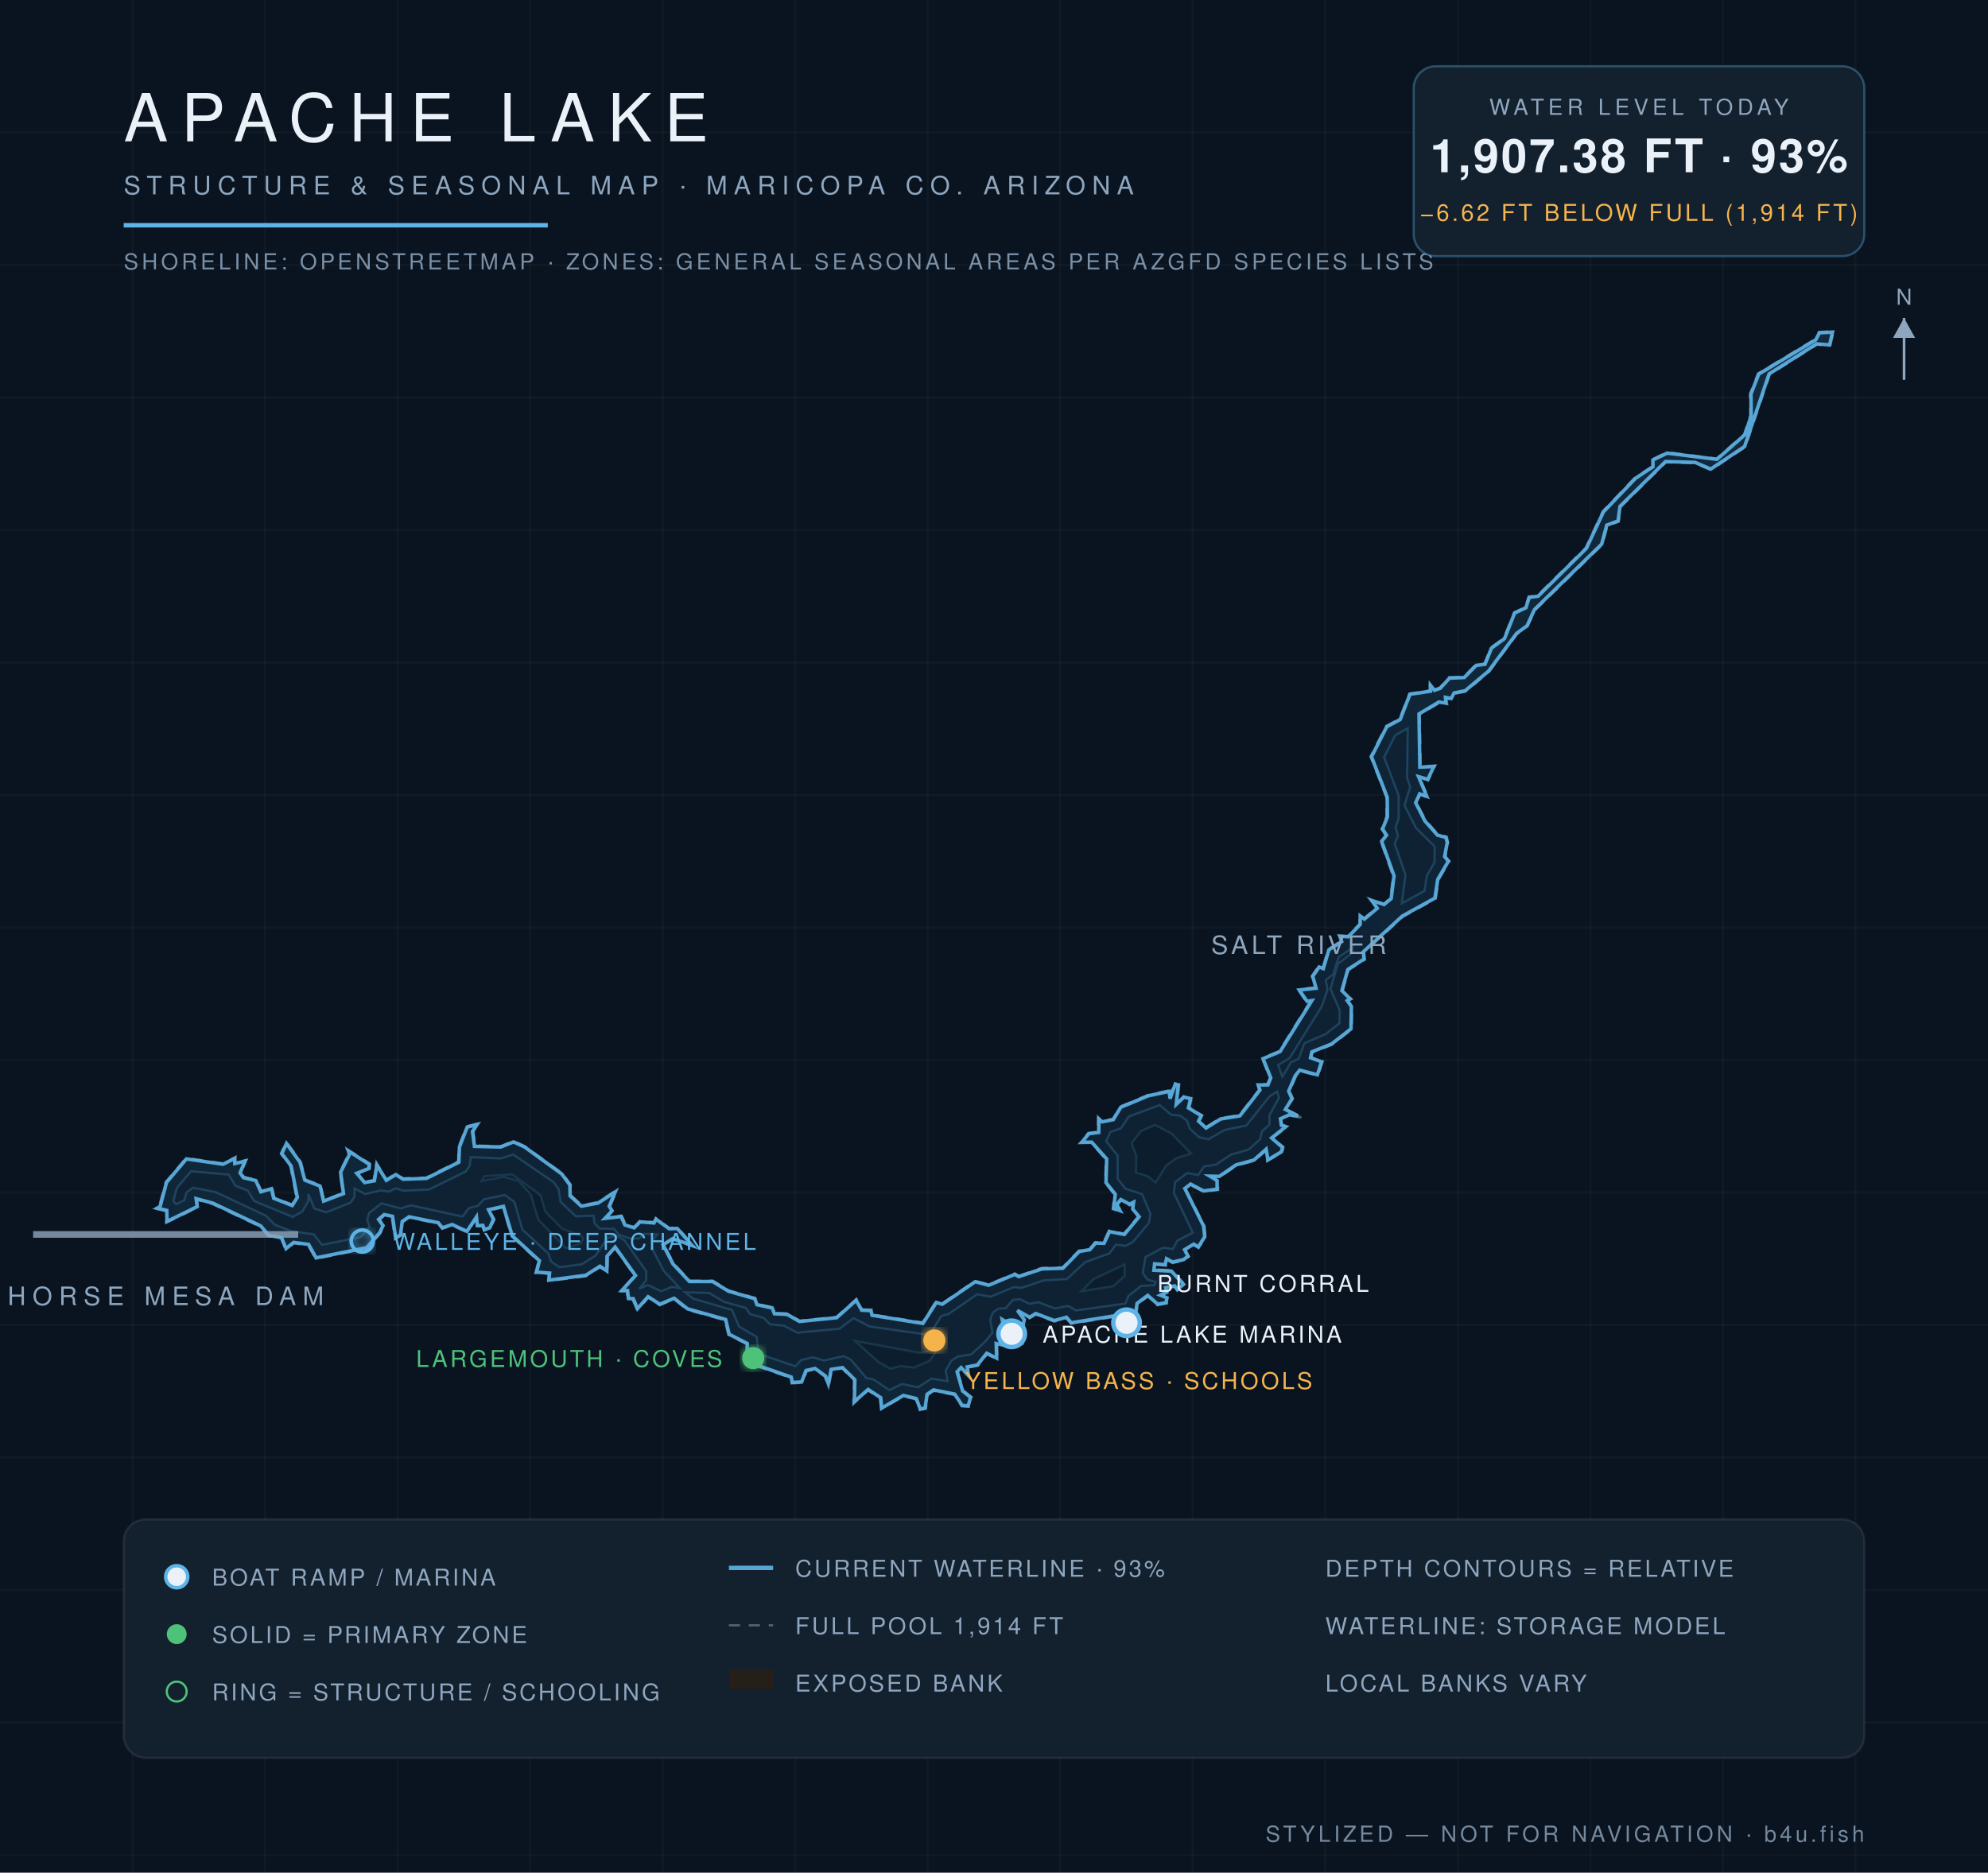
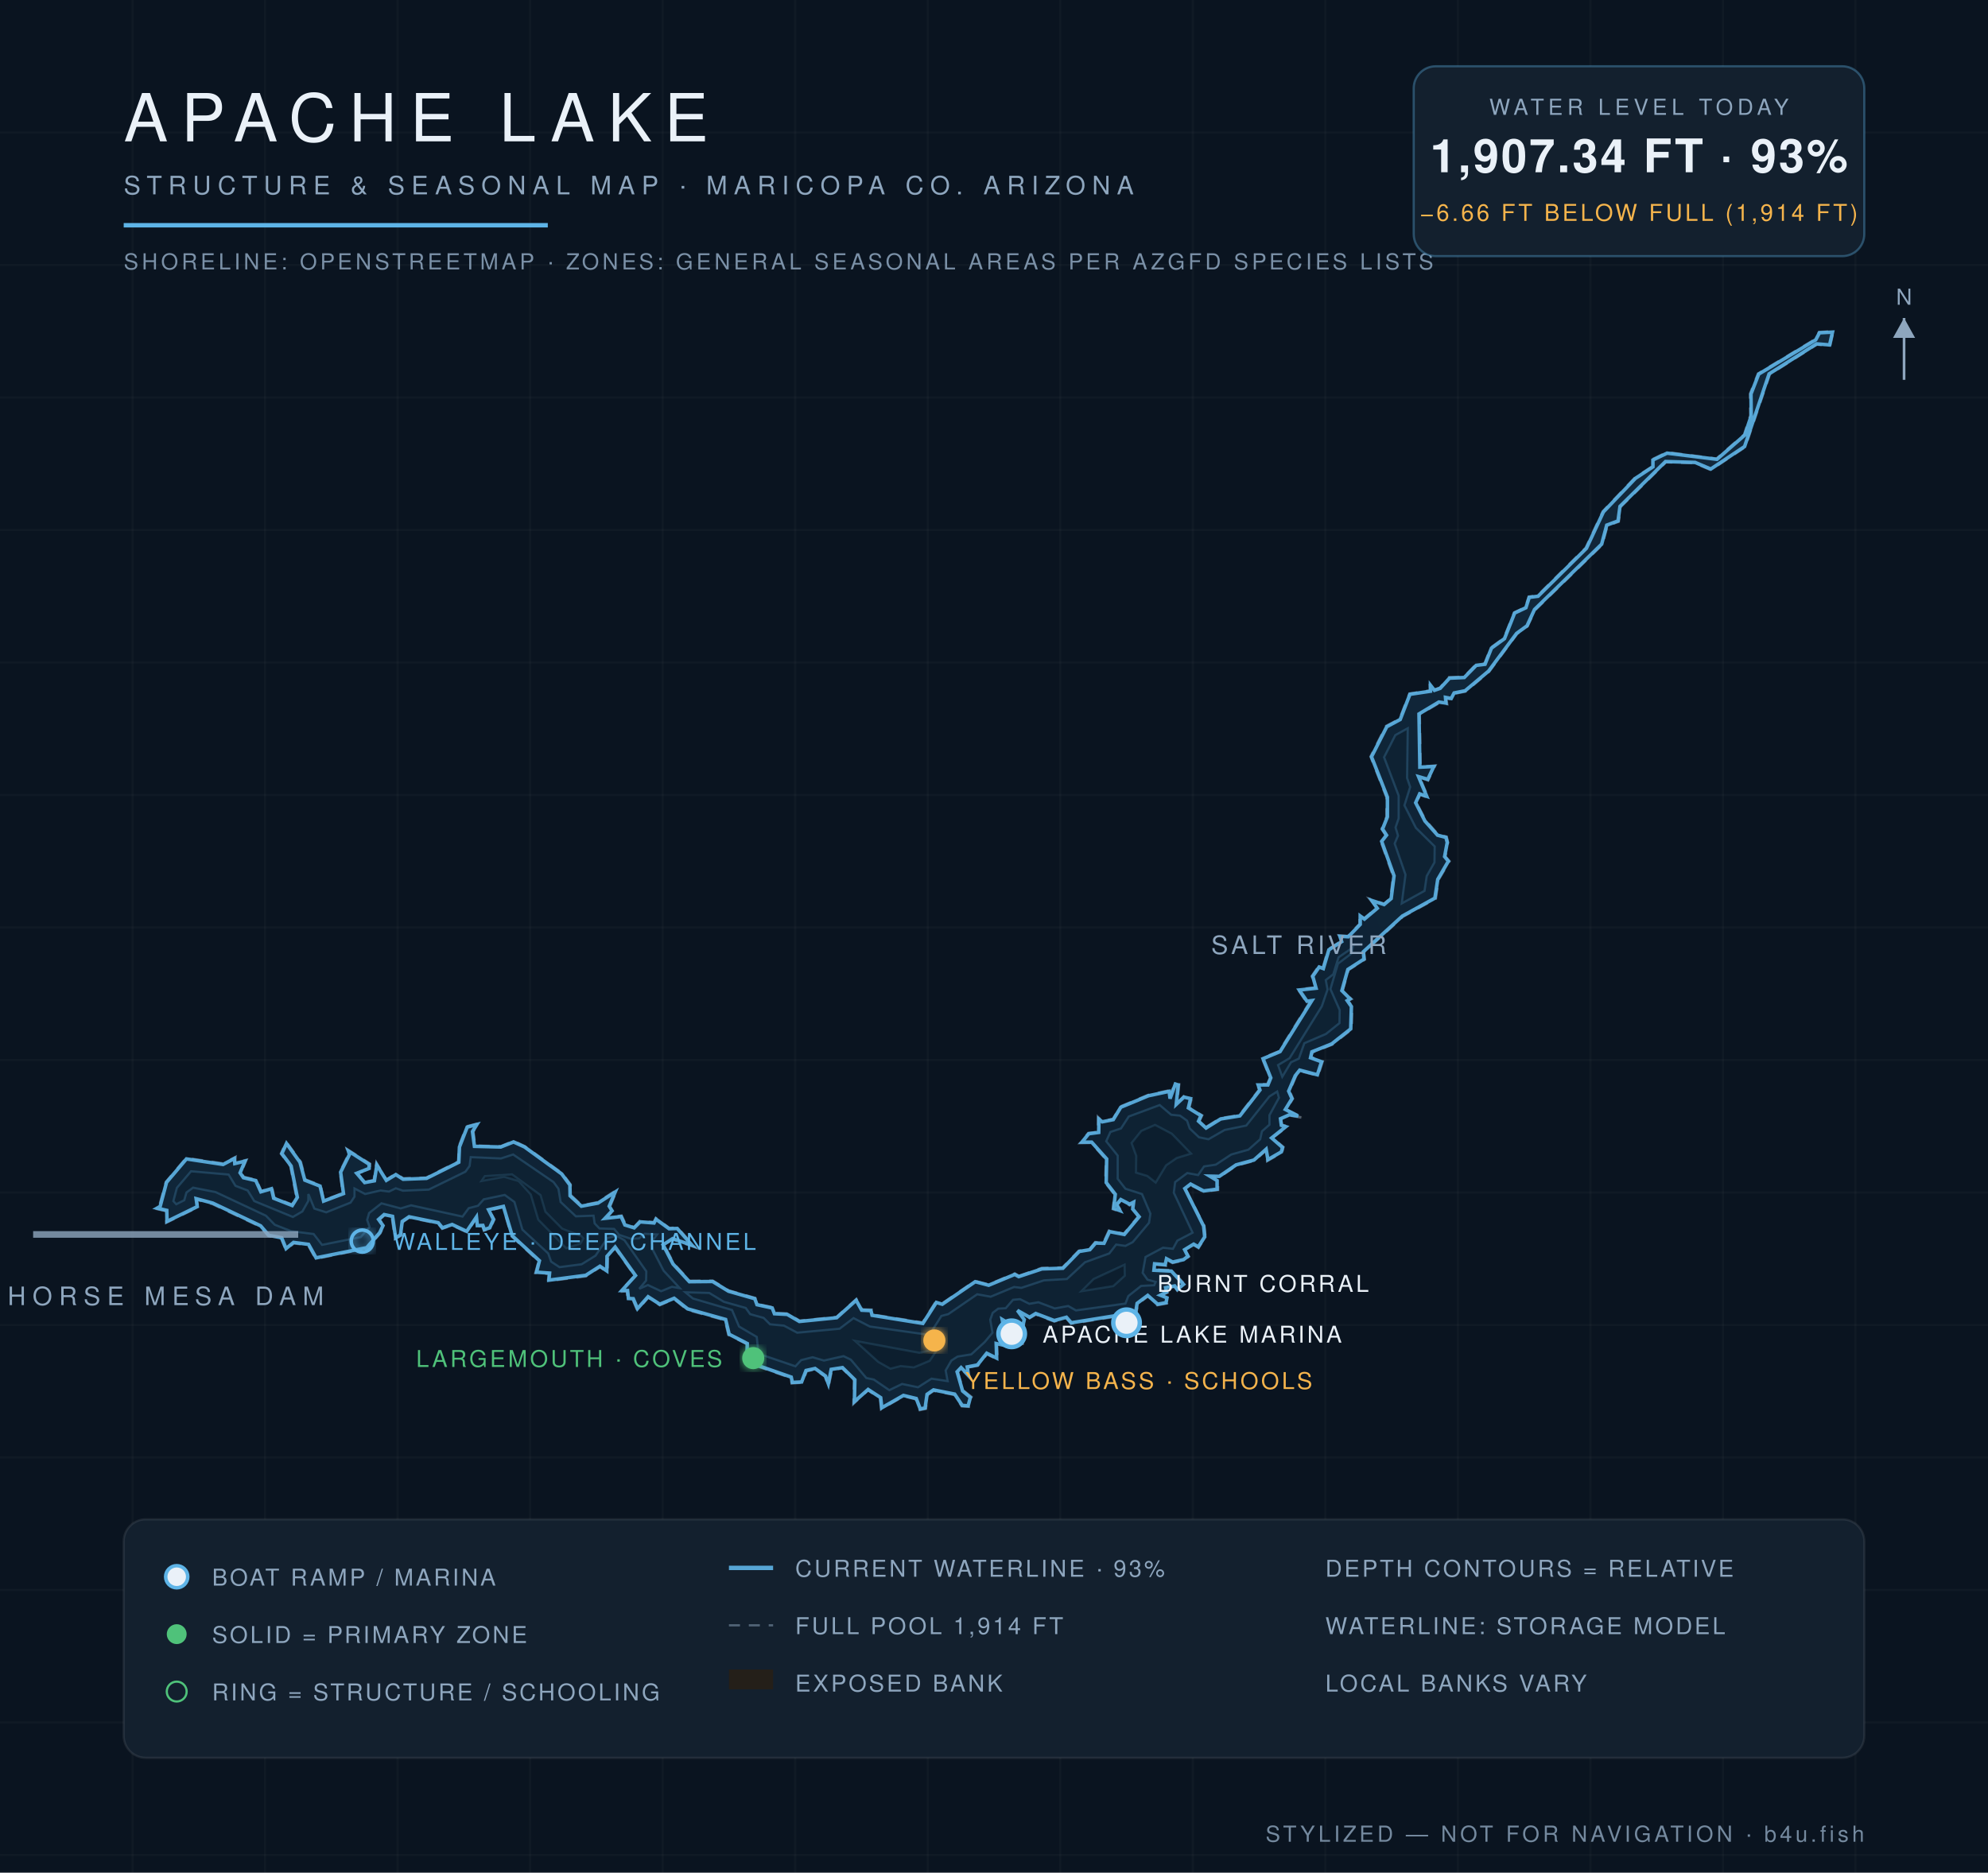
<svg xmlns="http://www.w3.org/2000/svg" viewBox="0 0 900 848" font-family="Helvetica,Arial,sans-serif">
  <defs>
    <radialGradient id="wg" cx="45%" cy="60%" r="80%">
      <stop offset="0%" stop-color="#0c1f31" />
      <stop offset="55%" stop-color="#102639" />
      <stop offset="100%" stop-color="#13293c" />
    </radialGradient>
    <filter id="glow">
      <feGaussianBlur stdDeviation="2.2" result="b" />
      <feMerge>
        <feMergeNode in="b" />
        <feMergeNode in="SourceGraphic" />
      </feMerge>
    </filter>
  </defs>
  <rect width="900" height="848" fill="#0a1420" />
  <g stroke="#ffffff" stroke-opacity="0.025">
    <line x1="60" y1="0" x2="60" y2="848" />
    <line x1="120" y1="0" x2="120" y2="848" />
    <line x1="180" y1="0" x2="180" y2="848" />
    <line x1="240" y1="0" x2="240" y2="848" />
    <line x1="300" y1="0" x2="300" y2="848" />
    <line x1="360" y1="0" x2="360" y2="848" />
    <line x1="420" y1="0" x2="420" y2="848" />
    <line x1="480" y1="0" x2="480" y2="848" />
    <line x1="540" y1="0" x2="540" y2="848" />
    <line x1="600" y1="0" x2="600" y2="848" />
    <line x1="660" y1="0" x2="660" y2="848" />
    <line x1="720" y1="0" x2="720" y2="848" />
    <line x1="780" y1="0" x2="780" y2="848" />
    <line x1="840" y1="0" x2="840" y2="848" />
    <line x1="0" y1="60" x2="900" y2="60" />
    <line x1="0" y1="120" x2="900" y2="120" />
    <line x1="0" y1="180" x2="900" y2="180" />
    <line x1="0" y1="240" x2="900" y2="240" />
    <line x1="0" y1="300" x2="900" y2="300" />
    <line x1="0" y1="360" x2="900" y2="360" />
    <line x1="0" y1="420" x2="900" y2="420" />
    <line x1="0" y1="480" x2="900" y2="480" />
    <line x1="0" y1="540" x2="900" y2="540" />
    <line x1="0" y1="600" x2="900" y2="600" />
    <line x1="0" y1="660" x2="900" y2="660" />
    <line x1="0" y1="720" x2="900" y2="720" />
    <line x1="0" y1="780" x2="900" y2="780" />
    <line x1="0" y1="840" x2="900" y2="840" />
  </g>
  <path d="M 461.3,577.8 L 471.6,574.2 L 481.0,574.0 L 488.4,566.4 L 493.3,565.6 L 495.8,562.5 L 499.6,562.7 L 502.0,557.3 L 508.8,558.7 L 515.4,550.8 L 512.4,547.6 L 513.1,544.7 L 511.4,545.8 L 507.5,543.5 L 505.8,545.6 L 507.9,548.9 L 503.8,547.5 L 504.6,540.9 L 500.4,535.6 L 500.7,525.0 L 494.0,517.5 L 489.0,517.6 L 492.7,513.1 L 497.1,512.6 L 497.1,505.9 L 499.0,507.7 L 503.9,506.7 L 507.2,501.1 L 519.7,495.9 L 529.7,493.7 L 529.5,497.2 L 531.9,490.5 L 533.8,491.0 L 532.8,499.9 L 535.9,496.4 L 539.5,497.3 L 538.4,501.6 L 544.2,505.1 L 543.0,507.6 L 546.0,510.4 L 552.4,506.4 L 561.1,505.0 L 570.1,493.4 L 569.0,491.0 L 573.7,491.0 L 575.0,488.2 L 571.4,479.2 L 579.2,476.0 L 593.5,453.0 L 591.6,453.9 L 587.6,448.0 L 595.5,447.2 L 593.9,442.0 L 597.1,437.4 L 598.8,438.4 L 601.3,429.9 L 607.1,426.2 L 606.1,423.6 L 610.2,423.9 L 615.5,418.4 L 615.5,414.0 L 617.5,415.9 L 623.3,411.1 L 620.1,407.1 L 626.6,409.3 L 629.5,406.8 L 630.7,396.7 L 625.1,380.9 L 627.4,378.2 L 625.5,375.4 L 627.7,369.9 L 627.7,361.0 L 620.5,342.6 L 627.5,328.8 L 633.6,325.6 L 638.1,314.1 L 647.5,312.7 L 647.2,309.1 L 649.5,312.3 L 651.9,311.4 L 656.0,306.7 L 662.8,306.5 L 668.1,301.0 L 672.1,300.5 L 674.9,293.3 L 680.8,289.0 L 685.5,277.4 L 690.6,275.0 L 692.1,270.2 L 696.1,269.7 L 717.9,248.1 L 725.6,231.6 L 740.2,216.3 L 748.1,211.2 L 747.9,208.1 L 754.6,204.8 L 777.1,207.7 L 789.6,196.8 L 792.4,188.2 L 792.3,178.3 L 795.9,169.2 L 821.8,153.6 L 823.5,150.4 L 830.0,150.0 L 828.5,156.6 L 822.5,156.0 L 801.2,169.5 L 790.1,202.4 L 774.5,212.8 L 767.3,209.7 L 754.2,209.3 L 733.7,229.5 L 732.8,236.2 L 727.7,238.0 L 725.4,246.6 L 695.0,276.2 L 691.5,283.6 L 686.8,287.0 L 674.1,304.2 L 663.5,313.1 L 658.5,314.1 L 657.2,316.7 L 654.6,316.1 L 655.1,318.8 L 651.5,318.3 L 642.7,323.5 L 643.1,347.3 L 649.7,346.7 L 646.5,353.4 L 642.6,351.9 L 646.6,361.3 L 642.9,359.8 L 641.2,363.5 L 645.4,371.5 L 651.0,377.9 L 654.9,378.9 L 655.5,381.5 L 654.3,387.9 L 656.2,390.0 L 651.2,398.4 L 650.0,406.9 L 635.1,415.1 L 617.5,431.2 L 617.9,434.5 L 610.5,439.2 L 607.8,448.6 L 611.8,452.4 L 610.2,453.1 L 612.1,455.7 L 611.9,466.1 L 603.1,473.0 L 594.2,476.5 L 593.5,478.7 L 598.8,480.6 L 596.7,487.1 L 588.4,484.9 L 586.7,487.3 L 583.8,494.1 L 585.3,497.5 L 582.3,502.4 L 590.1,506.2 L 583.8,505.1 L 579.9,506.9 L 580.4,509.4 L 582.9,510.1 L 576.0,515.3 L 581.0,519.4 L 580.4,521.9 L 573.7,525.7 L 573.4,520.7 L 567.9,525.6 L 559.7,527.8 L 552.1,533.0 L 547.9,533.0 L 551.4,534.4 L 551.4,538.8 L 544.8,539.6 L 539.1,536.6 L 536.6,538.4 L 545.2,555.1 L 545.7,560.1 L 542.6,565.1 L 540.5,563.8 L 536.5,566.1 L 538.2,569.0 L 536.0,570.7 L 530.8,571.9 L 528.1,570.3 L 527.8,573.1 L 523.0,572.5 L 522.6,574.9 L 530.4,575.2 L 536.3,581.6 L 533.0,584.4 L 531.7,582.6 L 527.9,583.4 L 528.5,585.3 L 525.7,586.5 L 528.7,587.5 L 528.3,590.2 L 523.9,591.0 L 519.8,586.9 L 515.1,590.4 L 514.0,597.2 L 510.1,599.4 L 508.0,595.7 L 484.9,599.4 L 482.7,596.9 L 477.3,598.4 L 468.9,595.2 L 466.1,596.9 L 460.7,593.7 L 464.1,597.5 L 461.4,607.9 L 463.5,608.5 L 459.7,608.7 L 456.4,599.5 L 453.9,597.8 L 456.3,610.0 L 451.3,608.7 L 451.6,615.6 L 446.8,613.2 L 442.7,618.4 L 438.2,619.2 L 438.9,623.8 L 435.0,619.6 L 433.6,621.4 L 436.1,629.7 L 439.8,632.6 L 438.6,637.0 L 435.4,636.8 L 432.1,631.6 L 422.6,629.8 L 420.0,631.6 L 419.1,637.9 L 416.4,638.5 L 414.6,633.6 L 409.0,632.2 L 398.9,638.1 L 398.4,633.1 L 392.9,629.5 L 386.4,635.6 L 386.7,625.0 L 381.3,619.6 L 376.6,620.3 L 375.1,627.9 L 373.5,623.3 L 369.0,620.1 L 365.2,620.9 L 363.1,626.1 L 358.4,626.4 L 358.0,623.9 L 337.7,616.9 L 338.0,608.5 L 329.8,604.5 L 328.2,597.8 L 311.1,593.1 L 305.1,588.2 L 298.7,591.0 L 293.5,587.5 L 288.5,593.3 L 286.4,588.3 L 284.2,588.3 L 283.8,584.6 L 280.7,584.9 L 287.4,577.7 L 278.4,565.1 L 275.2,569.0 L 275.0,576.2 L 271.7,573.7 L 265.3,577.9 L 248.1,580.1 L 248.6,576.8 L 242.4,576.4 L 243.9,571.1 L 231.6,559.8 L 227.8,546.6 L 221.5,548.1 L 223.8,552.2 L 221.9,556.3 L 219.1,557.2 L 218.4,555.2 L 215.8,555.3 L 215.6,551.5 L 211.5,558.0 L 204.6,554.8 L 200.2,556.4 L 198.3,554.0 L 185.2,551.3 L 182.4,553.3 L 181.6,559.5 L 178.8,561.0 L 177.4,551.0 L 174.0,550.3 L 171.8,552.3 L 173.8,554.9 L 172.2,558.4 L 166.2,565.3 L 142.9,570.0 L 139.5,563.8 L 133.0,563.0 L 129.4,566.0 L 127.3,560.8 L 121.5,559.7 L 117.8,555.4 L 96.2,545.2 L 88.9,543.2 L 89.7,546.6 L 75.3,553.6 L 75.2,548.4 L 70.0,547.2 L 72.1,546.2 L 75.1,535.3 L 84.3,524.4 L 101.0,526.9 L 106.6,524.0 L 106.3,526.5 L 111.5,525.3 L 109.0,531.2 L 110.5,533.0 L 116.0,534.3 L 118.3,539.4 L 123.2,537.8 L 124.1,542.3 L 132.2,545.5 L 134.2,542.2 L 131.5,528.1 L 127.2,522.4 L 129.6,517.1 L 136.2,526.2 L 138.3,534.2 L 145.2,536.8 L 146.5,543.6 L 155.2,540.3 L 153.9,530.7 L 157.8,522.7 L 157.1,520.4 L 167.5,527.0 L 167.4,529.3 L 161.9,531.4 L 165.2,535.2 L 169.2,534.5 L 170.4,526.6 L 174.9,534.2 L 179.2,531.5 L 182.5,533.6 L 193.0,533.3 L 207.5,526.0 L 207.7,519.3 L 211.2,510.1 L 216.7,508.7 L 214.3,512.4 L 215.1,518.8 L 226.7,519.1 L 232.5,516.7 L 237.6,519.1 L 254.5,531.3 L 258.3,536.4 L 258.5,541.3 L 263.4,545.9 L 270.6,544.4 L 279.2,538.9 L 276.2,546.3 L 277.6,548.4 L 274.1,551.4 L 281.4,550.5 L 283.2,554.4 L 287.1,555.7 L 289.6,552.9 L 296.0,553.5 L 296.9,551.6 L 303.0,556.1 L 306.7,555.9 L 314.5,564.7 L 304.5,561.2 L 300.5,563.6 L 305.0,572.2 L 312.2,580.0 L 322.7,580.0 L 329.9,584.4 L 341.9,587.8 L 342.9,590.6 L 349.9,592.0 L 350.8,594.6 L 356.5,594.8 L 362.0,598.1 L 378.7,596.4 L 387.7,588.3 L 390.4,593.0 L 394.6,593.1 L 394.9,595.3 L 417.7,598.9 L 423.7,589.4 L 426.5,590.3 L 441.4,580.1 L 447.6,581.7 L 459.4,576.7 L 461.3,577.8 Z" fill="#241f19" fill-opacity="0.9" stroke="#8ea6be" stroke-opacity="0.5" stroke-width="1.2" stroke-dasharray="5 4" />
-   <path d="M 461.2,578.1 L 471.7,574.6 L 481.2,574.3 L 488.6,566.7 L 493.4,565.9 L 496.0,562.9 L 499.8,563.0 L 502.3,557.7 L 509.0,559.0 L 515.7,551.0 L 512.8,547.5 L 513.2,544.4 L 511.4,545.3 L 507.4,543.2 L 505.5,545.5 L 507.0,548.2 L 504.2,547.2 L 504.9,540.8 L 500.7,535.5 L 501.0,524.8 L 494.2,517.2 L 489.8,517.2 L 492.9,513.4 L 497.4,512.8 L 497.5,506.8 L 499.0,508.0 L 504.0,507.0 L 507.4,501.4 L 519.9,496.2 L 529.3,494.2 L 529.7,497.5 L 532.1,490.9 L 533.4,491.3 L 532.5,500.1 L 536.0,496.8 L 539.0,497.5 L 538.0,501.7 L 543.8,505.2 L 542.6,507.7 L 546.0,510.8 L 552.6,506.7 L 561.3,505.3 L 570.4,493.6 L 569.6,491.3 L 574.0,491.3 L 575.3,488.1 L 571.8,479.4 L 579.5,476.2 L 593.9,453.1 L 591.7,453.4 L 588.2,448.3 L 595.8,447.5 L 594.3,442.1 L 597.2,437.9 L 599.1,438.6 L 601.6,430.1 L 607.4,426.4 L 606.6,424.0 L 610.4,424.2 L 615.8,418.6 L 615.8,414.8 L 617.7,416.2 L 623.5,411.3 L 621.1,407.8 L 626.6,409.6 L 629.8,406.9 L 631.1,396.6 L 625.5,381.0 L 627.7,378.2 L 625.9,375.4 L 628.1,369.9 L 628.0,361.0 L 620.9,342.7 L 627.8,329.1 L 633.9,325.8 L 638.3,314.4 L 647.6,313.0 L 647.6,310.3 L 649.4,312.6 L 652.0,311.7 L 656.2,307.1 L 662.9,306.8 L 668.3,301.3 L 672.3,300.8 L 675.2,293.5 L 681.1,289.2 L 685.7,277.6 L 690.8,275.2 L 692.3,270.5 L 696.3,270.0 L 718.2,248.3 L 725.9,231.8 L 740.4,216.6 L 748.3,211.4 L 748.3,208.3 L 754.7,205.2 L 777.3,208.0 L 789.9,196.9 L 792.8,188.3 L 792.7,178.4 L 796.2,169.4 L 822.0,153.9 L 823.7,150.7 L 829.6,150.4 L 828.3,156.2 L 822.4,155.7 L 800.9,169.3 L 789.8,202.2 L 774.5,212.4 L 767.4,209.4 L 754.0,209.0 L 733.4,229.3 L 732.5,235.9 L 727.4,237.8 L 725.1,246.4 L 694.7,276.0 L 691.3,283.4 L 686.6,286.8 L 673.9,303.9 L 663.3,312.8 L 658.3,313.8 L 657.0,316.3 L 654.4,315.8 L 654.6,318.4 L 651.4,317.9 L 642.4,323.3 L 642.8,347.4 L 649.1,347.1 L 646.4,352.9 L 642.2,351.7 L 645.9,360.6 L 642.7,359.5 L 640.9,363.5 L 645.1,371.8 L 650.8,378.2 L 654.6,379.2 L 655.2,381.5 L 654.0,387.9 L 655.7,390.0 L 650.9,398.2 L 649.6,406.7 L 634.9,414.8 L 617.2,431.0 L 617.5,434.3 L 610.2,439.0 L 607.5,448.6 L 611.2,452.3 L 609.9,453.1 L 611.8,455.8 L 611.6,465.9 L 602.9,472.7 L 593.9,476.3 L 593.3,479.0 L 598.3,480.8 L 596.4,486.7 L 588.4,484.6 L 586.4,487.1 L 583.4,494.1 L 584.9,497.5 L 581.9,502.4 L 587.7,505.4 L 583.8,504.8 L 579.7,506.6 L 580.1,509.6 L 582.1,510.2 L 575.7,515.3 L 580.6,519.6 L 580.1,521.6 L 574.0,525.2 L 573.2,520.4 L 567.7,525.3 L 559.6,527.5 L 552.0,532.7 L 547.7,532.6 L 551.0,534.6 L 551.0,538.5 L 544.9,539.3 L 539.0,536.2 L 536.4,538.2 L 544.9,555.2 L 545.4,560.1 L 542.5,564.6 L 540.4,563.4 L 536.3,565.9 L 537.8,568.9 L 535.8,570.4 L 530.9,571.5 L 528.1,570.0 L 527.5,572.7 L 522.7,572.3 L 522.4,575.2 L 530.3,575.6 L 535.8,581.6 L 533.0,583.9 L 531.8,582.3 L 527.7,583.1 L 528.1,585.1 L 525.3,586.5 L 528.3,587.7 L 527.9,589.9 L 524.1,590.6 L 519.6,586.6 L 514.8,590.2 L 513.7,597.0 L 510.2,598.9 L 508.0,595.3 L 485.0,599.0 L 482.8,596.5 L 477.3,598.0 L 468.9,594.8 L 466.1,596.5 L 460.6,593.4 L 463.7,597.6 L 461.4,608.3 L 459.9,608.4 L 456.7,599.3 L 453.7,597.5 L 455.9,609.5 L 451.0,608.4 L 451.2,615.0 L 446.7,612.8 L 442.5,618.1 L 437.9,619.0 L 438.4,622.7 L 435.1,619.3 L 433.3,621.2 L 435.8,629.9 L 439.4,632.8 L 438.3,636.6 L 435.6,636.4 L 432.2,631.3 L 422.6,629.4 L 419.7,631.4 L 418.8,637.6 L 416.6,638.0 L 414.8,633.3 L 409.0,631.9 L 399.2,637.6 L 398.7,632.9 L 393.0,629.2 L 386.8,634.7 L 387.0,624.8 L 381.4,619.3 L 376.3,620.1 L 375.0,626.6 L 373.7,623.1 L 369.0,619.7 L 364.9,620.6 L 362.9,625.8 L 358.7,626.0 L 358.2,623.6 L 338.1,616.6 L 338.3,608.4 L 330.1,604.2 L 328.5,597.5 L 311.3,592.7 L 305.2,587.9 L 298.7,590.6 L 293.4,587.2 L 288.6,592.6 L 286.7,588.1 L 284.5,588.0 L 284.1,584.4 L 281.5,584.4 L 287.7,577.6 L 278.5,564.7 L 274.8,568.9 L 274.7,575.5 L 271.6,573.4 L 265.2,577.5 L 248.5,579.7 L 248.8,576.5 L 242.9,576.1 L 244.2,570.9 L 231.9,559.6 L 227.9,546.3 L 221.2,547.8 L 223.4,552.2 L 221.7,556.0 L 219.3,556.8 L 218.6,554.9 L 216.1,555.0 L 215.7,551.1 L 211.4,557.6 L 204.7,554.5 L 200.3,556.0 L 198.4,553.7 L 185.2,551.0 L 182.1,553.1 L 181.3,559.2 L 179.1,560.5 L 177.7,550.8 L 173.9,550.0 L 171.4,552.2 L 173.4,555.0 L 171.9,558.2 L 166.0,565.0 L 143.1,569.6 L 139.7,563.5 L 132.9,562.6 L 129.5,565.4 L 127.5,560.5 L 121.7,559.4 L 118.0,555.1 L 96.3,544.8 L 88.8,542.8 L 89.3,546.4 L 75.6,553.1 L 75.5,548.1 L 71.1,547.1 L 72.5,546.3 L 75.4,535.4 L 84.4,524.8 L 101.0,527.2 L 106.2,524.6 L 106.3,526.9 L 110.9,525.8 L 108.7,531.1 L 110.2,533.3 L 115.8,534.6 L 118.1,539.7 L 122.9,538.3 L 123.9,542.6 L 132.3,545.9 L 134.6,542.2 L 131.8,528.0 L 127.6,522.4 L 129.7,517.8 L 135.8,526.3 L 138.0,534.4 L 144.9,537.1 L 146.5,543.9 L 155.5,540.5 L 154.2,530.8 L 158.2,522.8 L 157.7,521.2 L 167.1,527.2 L 167.1,529.1 L 161.5,531.3 L 165.1,535.5 L 169.5,534.7 L 170.6,527.6 L 174.9,534.5 L 179.2,531.9 L 182.5,534.0 L 193.1,533.6 L 207.7,526.3 L 208.0,519.4 L 211.5,510.4 L 216.0,509.2 L 213.9,512.4 L 214.8,519.1 L 226.7,519.4 L 232.5,517.1 L 237.5,519.4 L 254.3,531.6 L 258.0,536.6 L 258.1,541.5 L 263.2,546.2 L 270.7,544.8 L 278.5,539.8 L 275.8,546.2 L 277.1,548.3 L 273.9,551.7 L 281.2,550.9 L 282.9,554.7 L 287.1,556.0 L 289.8,553.3 L 296.1,553.8 L 297.0,552.1 L 302.9,556.4 L 306.6,556.3 L 313.3,563.9 L 304.5,560.9 L 300.2,563.7 L 304.7,572.4 L 312.1,580.3 L 322.6,580.3 L 329.8,584.7 L 341.7,588.1 L 342.7,590.8 L 349.6,592.3 L 350.6,594.9 L 356.4,595.2 L 361.9,598.4 L 378.8,596.7 L 387.6,588.8 L 390.1,593.3 L 394.3,593.5 L 394.8,595.6 L 417.8,599.3 L 423.9,589.8 L 426.6,590.6 L 441.5,580.4 L 447.6,582.0 L 459.4,577.1 L 461.2,578.1 Z" fill="url(#wg)" stroke="#5eb4e7" stroke-opacity="0.9" stroke-width="1.6" />
-   <path d="M 79.8,545.3 L 78.5,543.9 L 80.1,537.9 L 86.5,530.4 L 103.5,531.9 L 106.6,537.0 L 112.1,539.1 L 115.1,543.9 L 132.6,551.1 L 136.9,548.6 L 139.6,543.8 L 139.6,540.7 L 142.3,547.3 L 147.7,549.0 L 158.7,544.6 L 160.5,541.9 L 160.5,538.2 L 165.3,540.7 L 172.3,539.1 L 176.1,539.6 L 179.2,538.1 L 182.4,539.2 L 194.1,538.7 L 210.7,530.6 L 212.6,528.0 L 213.1,524.0 L 226.8,524.6 L 232.3,522.8 L 250.6,535.3 L 252.8,538.3 L 253.8,544.3 L 260.7,550.8 L 268.7,550.5 L 269.2,554.0 L 271.4,556.3 L 278.0,556.5 L 280.3,559.2 L 285.7,561.0 L 289.3,560.8 L 291.9,558.7 L 297.5,559.0 L 295.2,562.1 L 295.5,565.9 L 300.4,575.4 L 307.7,583.3 L 304.2,582.7 L 299.3,584.7 L 293.3,581.9 L 289.4,583.6 L 292.5,579.9 L 292.6,575.7 L 282.7,561.6 L 279.1,559.6 L 275.0,560.6 L 269.6,568.6 L 263.3,572.5 L 253.3,573.8 L 249.5,571.3 L 248.2,567.6 L 236.5,556.8 L 232.9,544.3 L 228.5,541.1 L 219.0,543.1 L 216.4,546.0 L 212.2,547.1 L 209.4,550.9 L 186.1,545.8 L 181.4,547.2 L 172.7,544.9 L 167.1,549.3 L 166.2,552.4 L 167.3,555.6 L 163.3,560.2 L 145.8,563.7 L 142.0,558.9 L 131.8,557.5 L 124.4,554.6 L 120.4,550.5 L 97.6,539.8 L 87.4,537.8 L 84.4,540.0 L 83.4,543.5 L 79.8,545.3 Z" fill="#0e2233" stroke="#5eb4e7" stroke-opacity="0.22" stroke-width="1" />
-   <path d="M 310.2,585.2 L 321.1,585.5 L 327.7,589.5 L 337.6,592.3 L 339.6,595.1 L 345.7,596.8 L 348.6,599.7 L 354.9,600.3 L 360.9,603.5 L 380.1,601.7 L 386.4,596.9 L 393.8,600.7 L 419.3,604.3 L 422.0,602.5 L 426.2,595.9 L 429.3,595.1 L 442.4,586.1 L 448.5,587.2 L 459.1,582.8 L 462.4,583.2 L 472.6,579.8 L 483.0,579.2 L 491.2,571.6 L 502.2,567.6 L 505.3,563.6 L 509.5,564.2 L 512.8,562.5 L 520.2,553.7 L 520.8,549.6 L 517.0,540.7 L 509.5,538.3 L 506.0,533.8 L 506.0,523.3 L 500.8,516.8 L 502.7,512.6 L 507.5,510.9 L 511.0,505.6 L 525.0,500.4 L 530.2,504.8 L 534.2,505.2 L 537.4,507.5 L 538.6,511.0 L 542.8,515.0 L 547.1,515.9 L 554.4,511.7 L 564.2,509.7 L 574.7,496.5 L 578.2,494.3 L 579.0,497.1 L 574.7,505.0 L 574.7,509.3 L 571.3,512.3 L 570.5,515.9 L 565.2,520.6 L 557.4,522.8 L 550.4,527.4 L 545.1,528.2 L 542.4,532.1 L 537.5,531.2 L 532.0,535.3 L 531.4,540.1 L 540.0,558.2 L 533.0,561.8 L 531.0,565.6 L 526.5,565.0 L 518.6,569.2 L 517.3,576.4 L 519.5,579.5 L 523.2,580.5 L 522.5,582.0 L 516.6,582.3 L 510.8,586.9 L 509.5,590.3 L 487.1,593.4 L 483.6,591.4 L 477.5,592.5 L 470.1,589.7 L 466.0,590.4 L 461.8,588.3 L 458.6,588.6 L 455.3,592.4 L 451.9,592.6 L 449.4,594.5 L 448.3,597.6 L 449.3,603.5 L 445.8,607.7 L 439.7,613.3 L 433.5,614.3 L 430.7,616.1 L 428.1,620.6 L 429.0,625.4 L 421.7,624.3 L 415.6,628.2 L 408.4,626.7 L 402.6,629.5 L 395.6,624.7 L 392.2,624.0 L 385.2,615.7 L 381.9,614.1 L 373.0,616.1 L 367.9,614.6 L 362.7,615.9 L 360.1,618.7 L 343.4,613.0 L 342.6,605.4 L 334.6,600.7 L 331.4,593.2 L 313.7,588.0 L 310.2,585.2 Z" fill="#0e2233" stroke="#5eb4e7" stroke-opacity="0.22" stroke-width="1" />
+   <path d="M 461.2,578.1 L 471.7,574.6 L 481.2,574.3 L 488.6,566.7 L 493.4,565.9 L 496.0,562.9 L 499.8,563.0 L 502.3,557.7 L 509.0,559.0 L 515.7,551.0 L 512.8,547.5 L 513.2,544.4 L 511.4,545.3 L 507.4,543.2 L 505.5,545.5 L 507.0,548.2 L 504.2,547.2 L 504.9,540.8 L 500.8,535.5 L 501.0,524.8 L 494.2,517.2 L 489.8,517.2 L 492.9,513.4 L 497.4,512.8 L 497.5,506.8 L 499.0,508.0 L 504.0,507.0 L 507.4,501.4 L 519.9,496.2 L 529.3,494.2 L 529.7,497.5 L 532.1,490.9 L 533.4,491.3 L 532.5,500.1 L 536.0,496.8 L 539.0,497.5 L 538.0,501.7 L 543.7,505.2 L 542.6,507.7 L 546.0,510.8 L 552.6,506.7 L 561.3,505.3 L 570.4,493.6 L 569.6,491.3 L 574.0,491.3 L 575.3,488.1 L 571.8,479.4 L 579.5,476.2 L 593.9,453.1 L 591.7,453.4 L 588.2,448.3 L 595.8,447.5 L 594.3,442.1 L 597.2,437.9 L 599.1,438.6 L 601.6,430.1 L 607.4,426.4 L 606.6,424.0 L 610.4,424.2 L 615.8,418.6 L 615.8,414.8 L 617.7,416.2 L 623.5,411.3 L 621.1,407.8 L 626.6,409.6 L 629.8,406.9 L 631.1,396.6 L 625.5,381.0 L 627.7,378.2 L 625.9,375.4 L 628.1,369.9 L 628.1,361.0 L 620.9,342.7 L 627.8,329.1 L 633.9,325.8 L 638.3,314.4 L 647.6,313.0 L 647.6,310.3 L 649.4,312.6 L 652.0,311.7 L 656.2,307.1 L 662.9,306.8 L 668.3,301.3 L 672.3,300.8 L 675.2,293.5 L 681.1,289.2 L 685.7,277.6 L 690.8,275.2 L 692.3,270.5 L 696.3,270.0 L 718.2,248.3 L 725.9,231.8 L 740.4,216.6 L 748.3,211.4 L 748.3,208.3 L 754.7,205.2 L 777.3,208.0 L 789.9,197.0 L 792.8,188.3 L 792.7,178.4 L 796.2,169.4 L 822.0,153.9 L 823.7,150.7 L 829.6,150.4 L 828.3,156.2 L 822.4,155.7 L 800.9,169.3 L 789.8,202.2 L 774.5,212.4 L 767.4,209.4 L 754.0,209.0 L 733.4,229.3 L 732.5,235.9 L 727.4,237.8 L 725.1,246.4 L 694.7,276.0 L 691.3,283.4 L 686.6,286.8 L 673.9,303.9 L 663.3,312.8 L 658.3,313.8 L 657.0,316.3 L 654.4,315.8 L 654.6,318.4 L 651.4,317.9 L 642.4,323.3 L 642.8,347.4 L 649.1,347.1 L 646.4,352.9 L 642.2,351.7 L 645.9,360.6 L 642.7,359.5 L 640.9,363.5 L 645.1,371.8 L 650.8,378.2 L 654.6,379.2 L 655.2,381.5 L 654.0,387.9 L 655.7,390.0 L 650.9,398.2 L 649.6,406.7 L 634.9,414.8 L 617.2,431.0 L 617.5,434.3 L 610.2,439.0 L 607.5,448.6 L 611.2,452.3 L 609.9,453.1 L 611.8,455.8 L 611.5,465.9 L 602.9,472.7 L 593.9,476.3 L 593.3,479.0 L 598.3,480.8 L 596.4,486.7 L 588.4,484.6 L 586.4,487.1 L 583.4,494.1 L 584.9,497.5 L 581.9,502.4 L 587.7,505.4 L 583.8,504.8 L 579.7,506.6 L 580.1,509.6 L 582.1,510.2 L 575.7,515.3 L 580.6,519.6 L 580.1,521.6 L 574.0,525.1 L 573.2,520.4 L 567.7,525.3 L 559.6,527.5 L 552.0,532.7 L 547.7,532.6 L 551.0,534.6 L 551.0,538.5 L 544.9,539.3 L 539.0,536.2 L 536.4,538.2 L 544.9,555.2 L 545.4,560.1 L 542.5,564.6 L 540.4,563.4 L 536.3,565.9 L 537.8,568.9 L 535.8,570.4 L 530.9,571.5 L 528.1,570.0 L 527.5,572.7 L 522.7,572.3 L 522.4,575.2 L 530.3,575.6 L 535.8,581.6 L 533.0,583.9 L 531.8,582.3 L 527.7,583.1 L 528.1,585.1 L 525.3,586.5 L 528.3,587.7 L 527.9,589.9 L 524.1,590.6 L 519.6,586.6 L 514.8,590.2 L 513.7,597.0 L 510.2,598.9 L 508.0,595.3 L 485.0,599.0 L 482.8,596.5 L 477.3,598.0 L 468.9,594.8 L 466.1,596.5 L 460.6,593.4 L 463.7,597.6 L 461.3,608.3 L 459.9,608.4 L 456.7,599.3 L 453.7,597.5 L 455.9,609.5 L 451.0,608.4 L 451.2,615.0 L 446.7,612.8 L 442.5,618.1 L 437.9,619.0 L 438.4,622.7 L 435.1,619.3 L 433.3,621.2 L 435.8,629.9 L 439.3,632.8 L 438.3,636.6 L 435.6,636.4 L 432.2,631.3 L 422.6,629.4 L 419.7,631.4 L 418.8,637.6 L 416.6,638.0 L 414.8,633.3 L 409.0,631.9 L 399.2,637.5 L 398.7,632.9 L 393.0,629.2 L 386.8,634.7 L 387.0,624.8 L 381.4,619.3 L 376.3,620.1 L 375.0,626.6 L 373.7,623.1 L 369.0,619.7 L 364.9,620.6 L 362.9,625.8 L 358.7,626.0 L 358.2,623.6 L 338.1,616.6 L 338.3,608.4 L 330.1,604.2 L 328.5,597.5 L 311.3,592.7 L 305.2,587.9 L 298.7,590.6 L 293.4,587.2 L 288.6,592.6 L 286.7,588.1 L 284.5,588.0 L 284.1,584.4 L 281.5,584.4 L 287.7,577.6 L 278.5,564.7 L 274.8,568.9 L 274.7,575.5 L 271.6,573.4 L 265.2,577.5 L 248.5,579.7 L 248.8,576.5 L 242.9,576.1 L 244.2,570.9 L 231.9,559.6 L 227.9,546.3 L 221.2,547.8 L 223.4,552.2 L 221.7,556.0 L 219.3,556.8 L 218.6,554.9 L 216.1,555.0 L 215.7,551.1 L 211.3,557.6 L 204.7,554.5 L 200.3,556.0 L 198.4,553.7 L 185.2,551.0 L 182.1,553.1 L 181.3,559.2 L 179.1,560.5 L 177.7,550.8 L 173.9,550.0 L 171.4,552.2 L 173.4,555.0 L 171.9,558.2 L 166.0,565.0 L 143.1,569.6 L 139.7,563.5 L 132.9,562.6 L 129.5,565.4 L 127.5,560.5 L 121.7,559.4 L 118.0,555.1 L 96.3,544.8 L 88.8,542.8 L 89.3,546.4 L 75.6,553.1 L 75.5,548.1 L 71.1,547.1 L 72.5,546.3 L 75.4,535.4 L 84.4,524.8 L 101.0,527.3 L 106.1,524.6 L 106.3,526.9 L 110.9,525.8 L 108.7,531.1 L 110.2,533.3 L 115.8,534.6 L 118.1,539.7 L 122.9,538.3 L 123.9,542.6 L 132.3,545.9 L 134.6,542.2 L 131.8,528.0 L 127.6,522.4 L 129.7,517.8 L 135.8,526.3 L 138.0,534.4 L 144.9,537.1 L 146.5,543.9 L 155.5,540.5 L 154.2,530.8 L 158.2,522.8 L 157.7,521.2 L 167.1,527.2 L 167.1,529.1 L 161.5,531.3 L 165.1,535.5 L 169.5,534.7 L 170.6,527.6 L 174.9,534.5 L 179.2,531.9 L 182.5,534.0 L 193.1,533.6 L 207.7,526.3 L 208.0,519.4 L 211.5,510.4 L 215.9,509.2 L 213.9,512.4 L 214.8,519.1 L 226.7,519.4 L 232.5,517.1 L 237.5,519.4 L 254.3,531.6 L 258.0,536.6 L 258.1,541.5 L 263.2,546.2 L 270.7,544.8 L 278.5,539.8 L 275.8,546.2 L 277.1,548.3 L 273.9,551.7 L 281.2,550.9 L 282.9,554.7 L 287.1,556.0 L 289.8,553.3 L 296.1,553.8 L 297.0,552.1 L 302.9,556.4 L 306.6,556.3 L 313.3,563.9 L 304.5,560.9 L 300.2,563.7 L 304.7,572.4 L 312.1,580.4 L 322.6,580.3 L 329.8,584.7 L 341.7,588.1 L 342.7,590.8 L 349.6,592.3 L 350.6,594.9 L 356.4,595.2 L 361.9,598.4 L 378.8,596.7 L 387.6,588.8 L 390.1,593.3 L 394.3,593.5 L 394.8,595.6 L 417.8,599.3 L 423.9,589.8 L 426.6,590.6 L 441.5,580.4 L 447.6,582.0 L 459.4,577.1 L 461.2,578.1 Z" fill="url(#wg)" stroke="#5eb4e7" stroke-opacity="0.9" stroke-width="1.6" />
+   <path d="M 79.8,545.3 L 78.5,543.9 L 80.1,537.9 L 86.5,530.4 L 103.5,531.9 L 106.6,537.0 L 112.1,539.1 L 115.1,543.9 L 132.6,551.1 L 136.9,548.6 L 139.6,543.8 L 139.6,540.7 L 142.3,547.3 L 147.7,549.0 L 158.7,544.6 L 160.5,541.9 L 160.5,538.2 L 165.3,540.7 L 172.3,539.1 L 176.1,539.6 L 179.2,538.1 L 182.4,539.2 L 194.1,538.7 L 210.7,530.6 L 212.6,528.0 L 213.1,524.0 L 226.8,524.6 L 232.3,522.8 L 250.6,535.3 L 252.8,538.3 L 253.8,544.3 L 260.7,550.8 L 268.7,550.5 L 269.2,554.0 L 271.4,556.3 L 278.0,556.5 L 280.3,559.2 L 285.7,561.0 L 289.3,560.8 L 291.9,558.7 L 297.5,559.0 L 295.2,562.1 L 295.5,565.9 L 300.4,575.4 L 307.7,583.3 L 304.2,582.7 L 299.3,584.7 L 293.3,581.9 L 289.4,583.6 L 292.5,579.9 L 292.6,575.7 L 282.7,561.6 L 279.1,559.6 L 275.0,560.6 L 269.6,568.6 L 263.3,572.5 L 253.3,573.8 L 249.5,571.3 L 248.2,567.6 L 236.5,556.8 L 232.9,544.3 L 228.5,541.1 L 219.0,543.1 L 216.4,546.0 L 212.2,547.1 L 209.4,550.9 L 186.1,545.8 L 181.4,547.2 L 172.7,544.9 L 167.1,549.3 L 166.2,552.4 L 167.3,555.6 L 163.3,560.2 L 145.8,563.7 L 142.0,558.8 L 131.8,557.5 L 124.4,554.6 L 120.4,550.5 L 97.6,539.8 L 87.4,537.8 L 84.4,540.0 L 83.4,543.5 L 79.8,545.3 Z" fill="#0e2233" stroke="#5eb4e7" stroke-opacity="0.22" stroke-width="1" />
+   <path d="M 310.3,585.2 L 321.1,585.5 L 327.7,589.5 L 337.6,592.3 L 339.6,595.1 L 345.7,596.8 L 348.6,599.7 L 354.9,600.3 L 360.9,603.5 L 380.1,601.7 L 386.4,596.9 L 393.8,600.7 L 419.3,604.3 L 422.0,602.5 L 426.2,595.9 L 429.3,595.1 L 442.4,586.1 L 448.5,587.2 L 459.1,582.8 L 462.4,583.2 L 472.6,579.8 L 483.0,579.2 L 491.2,571.6 L 502.2,567.6 L 505.3,563.6 L 509.5,564.2 L 512.8,562.5 L 520.2,553.7 L 520.8,549.6 L 517.0,540.7 L 509.5,538.3 L 506.0,533.8 L 506.0,523.3 L 500.8,516.8 L 502.7,512.6 L 507.5,511.0 L 511.0,505.6 L 525.0,500.4 L 530.2,504.8 L 534.2,505.2 L 537.4,507.5 L 538.6,511.0 L 542.8,515.0 L 547.1,515.9 L 554.4,511.7 L 564.2,509.7 L 574.7,496.5 L 578.2,494.3 L 579.0,497.1 L 574.7,505.0 L 574.7,509.3 L 571.3,512.3 L 570.5,515.9 L 565.2,520.6 L 557.4,522.8 L 550.4,527.4 L 545.1,528.2 L 542.4,532.1 L 537.5,531.2 L 532.0,535.3 L 531.4,540.1 L 539.9,558.2 L 533.0,561.8 L 531.0,565.5 L 526.5,565.0 L 518.6,569.2 L 517.3,576.4 L 519.5,579.5 L 523.2,580.5 L 522.5,582.0 L 516.6,582.3 L 510.8,586.9 L 509.5,590.3 L 487.1,593.4 L 483.6,591.4 L 477.5,592.5 L 470.1,589.7 L 466.0,590.4 L 461.8,588.3 L 458.6,588.6 L 455.3,592.4 L 451.9,592.6 L 449.4,594.5 L 448.3,597.6 L 449.3,603.5 L 445.8,607.7 L 439.7,613.3 L 433.5,614.3 L 430.7,616.1 L 428.1,620.6 L 429.0,625.4 L 421.7,624.3 L 415.6,628.2 L 408.4,626.7 L 402.6,629.5 L 395.6,624.7 L 392.2,624.0 L 385.2,615.7 L 381.9,614.1 L 373.0,616.1 L 367.9,614.6 L 362.7,615.9 L 360.1,618.7 L 343.4,613.0 L 342.6,605.4 L 334.6,600.7 L 331.4,593.2 L 313.7,588.0 L 310.3,585.2 Z" fill="#0e2233" stroke="#5eb4e7" stroke-opacity="0.22" stroke-width="1" />
  <path d="M 580.5,487.6 L 578.6,482.3 L 583.8,479.2 L 598.4,455.7 L 601.0,448.1 L 600.2,443.8 L 603.6,441.2 L 606.0,433.5 L 612.4,429.1 L 611.9,431.7 L 605.7,436.4 L 602.3,447.9 L 606.5,457.4 L 606.4,463.3 L 600.3,468.2 L 590.5,472.4 L 588.0,479.4 L 584.5,481.0 L 580.5,487.6 Z" fill="#0e2233" stroke="#5eb4e7" stroke-opacity="0.22" stroke-width="1" />
  <path d="M 634.6,409.1 L 636.3,396.1 L 631.4,382.0 L 632.9,378.4 L 631.8,374.7 L 633.2,370.6 L 633.2,360.3 L 626.6,342.9 L 631.7,332.9 L 637.3,329.8 L 637.0,352.3 L 638.4,356.4 L 635.8,364.7 L 641.0,374.9 L 649.5,383.3 L 649.4,390.5 L 645.9,396.7 L 644.9,403.4 L 634.6,409.1 Z" fill="#0e2233" stroke="#5eb4e7" stroke-opacity="0.22" stroke-width="1" />
-   <path d="M 218.0,534.8 L 219.5,532.6 L 231.8,531.8 L 244.7,541.2 L 246.9,548.7 L 254.5,556.4 L 263.1,559.6 L 264.1,560.8 L 262.7,563.2 L 256.3,565.2 L 243.7,552.3 L 240.3,540.9 L 234.8,534.8 L 228.2,532.9 L 218.0,534.8 Z" fill="#0c1e2e" stroke="#5eb4e7" stroke-opacity="0.15" stroke-width="1" />
-   <path d="M 403.1,619.8 L 397.6,616.7 L 387.1,607.2 L 416.2,612.6 L 424.4,610.9 L 420.9,616.2 L 413.7,619.3 L 407.7,618.6 L 403.1,619.8 Z" fill="#0c1e2e" stroke="#5eb4e7" stroke-opacity="0.15" stroke-width="1" />
-   <path d="M 489.6,584.7 L 495.1,579.2 L 509.1,572.6 L 509.2,577.7 L 504.0,582.4 L 489.6,584.7 Z" fill="#0c1e2e" stroke="#5eb4e7" stroke-opacity="0.15" stroke-width="1" />
-   <path d="M 523.2,535.5 L 519.4,532.5 L 514.3,531.0 L 514.4,523.4 L 512.3,517.6 L 516.7,512.1 L 522.9,509.4 L 530.5,513.4 L 539.2,522.4 L 532.7,524.4 L 527.9,527.8 L 523.2,535.5 Z" fill="#0c1e2e" stroke="#5eb4e7" stroke-opacity="0.15" stroke-width="1" />
+   <path d="M 218.0,534.8 L 219.5,532.6 L 231.8,531.8 L 244.7,541.2 L 246.9,548.7 L 254.5,556.4 L 263.1,559.7 L 264.1,560.8 L 262.7,563.2 L 256.3,565.2 L 243.7,552.3 L 240.3,540.9 L 234.8,534.8 L 228.2,532.9 L 218.0,534.8 Z" fill="#0c1e2e" stroke="#5eb4e7" stroke-opacity="0.15" stroke-width="1" />
+   <path d="M 403.1,619.8 L 397.6,616.7 L 387.1,607.2 L 416.2,612.6 L 424.4,610.9 L 420.9,616.2 L 413.7,619.2 L 407.7,618.6 L 403.1,619.8 Z" fill="#0c1e2e" stroke="#5eb4e7" stroke-opacity="0.15" stroke-width="1" />
+   <path d="M 489.6,584.7 L 495.1,579.2 L 509.1,572.7 L 509.2,577.7 L 504.0,582.4 L 489.6,584.7 Z" fill="#0c1e2e" stroke="#5eb4e7" stroke-opacity="0.15" stroke-width="1" />
+   <path d="M 523.2,535.5 L 519.4,532.5 L 514.3,531.0 L 514.4,523.4 L 512.3,517.6 L 516.7,512.1 L 522.9,509.4 L 530.5,513.4 L 539.2,522.4 L 532.7,524.4 L 527.9,527.7 L 523.2,535.5 Z" fill="#0c1e2e" stroke="#5eb4e7" stroke-opacity="0.15" stroke-width="1" />
  <text x="588" y="432" fill="#8ea6be" font-size="11.5" letter-spacing="1.6" text-anchor="middle">SALT RIVER</text>
  <line x1="15" y1="559" x2="135" y2="559" stroke="#8ea6be" stroke-width="3" stroke-opacity="0.8" />
  <text x="75" y="591" fill="#8ea6be" font-size="11.5" letter-spacing="3" text-anchor="middle">HORSE MESA DAM</text>
  <circle cx="458" cy="604" r="6" fill="#eaf1f8" stroke="#5eb4e7" stroke-width="2" />
  <text x="472" y="608" fill="#eaf1f8" font-size="10.5" letter-spacing="1.2" text-anchor="start">APACHE LAKE MARINA</text>
  <circle cx="510" cy="599" r="6" fill="#eaf1f8" stroke="#5eb4e7" stroke-width="2" />
  <text x="524" y="585" fill="#eaf1f8" font-size="10.5" letter-spacing="1.2" text-anchor="start">BURNT CORRAL</text>
  <circle cx="341" cy="615" r="5" fill="#4fc27a" filter="url(#glow)" />
  <text x="327" y="619" fill="#4fc27a" font-size="10.5" letter-spacing="1.2" text-anchor="end">LARGEMOUTH · COVES</text>
  <circle cx="164" cy="562" r="5" fill="none" stroke="#5eb4e7" stroke-width="1.6" filter="url(#glow)" />
  <text x="178" y="566" fill="#5eb4e7" font-size="10.5" letter-spacing="1.2" text-anchor="start">WALLEYE · DEEP CHANNEL</text>
  <circle cx="423" cy="607" r="5" fill="#f5b44c" filter="url(#glow)" />
  <text x="437" y="629" fill="#f5b44c" font-size="10.5" letter-spacing="1.2" text-anchor="start">YELLOW BASS · SCHOOLS</text>
  <text x="56" y="64" fill="#eaf1f8" font-size="30" letter-spacing="6" font-weight="300">APACHE LAKE</text>
  <text x="56" y="88" fill="#8ea6be" font-size="11.5" letter-spacing="3">STRUCTURE &amp; SEASONAL MAP · MARICOPA CO. ARIZONA</text>
  <line x1="56" y1="102" x2="248" y2="102" stroke="#5eb4e7" stroke-width="2" />
  <text x="56" y="122" fill="#8ea6be" font-size="10" letter-spacing="1.5" opacity="0.85">SHORELINE: OPENSTREETMAP · ZONES: GENERAL SEASONAL AREAS PER AZGFD SPECIES LISTS</text>
  <g>
    <rect x="640" y="30" width="204" height="86" rx="10" fill="#13202e" stroke="#5eb4e7" stroke-opacity="0.35" />
    <text x="742" y="52" fill="#8ea6be" font-size="10" letter-spacing="2" text-anchor="middle">WATER LEVEL TODAY</text>
-     <text x="742" y="78" fill="#eaf1f8" font-size="21" letter-spacing="1" text-anchor="middle" font-weight="600">1,907.38 FT · 93%</text>
-     <text x="742" y="100" fill="#f5b44c" font-size="10.5" letter-spacing="1.2" text-anchor="middle">−6.62 FT BELOW FULL (1,914 FT)</text>
+     <text x="742" y="78" fill="#eaf1f8" font-size="21" letter-spacing="1" text-anchor="middle" font-weight="600">1,907.34 FT · 93%</text>
+     <text x="742" y="100" fill="#f5b44c" font-size="10.5" letter-spacing="1.2" text-anchor="middle">−6.66 FT BELOW FULL (1,914 FT)</text>
  </g>
  <g font-size="10.5" letter-spacing="1.1">
    <rect x="56" y="688" width="788" height="108" rx="10" fill="#13202e" stroke="#ffffff" stroke-opacity="0.08" />
    <circle cx="80" cy="714" r="5" fill="#eaf1f8" stroke="#5eb4e7" stroke-width="1.6" />
    <text x="96" y="718" fill="#8ea6be">BOAT RAMP / MARINA</text>
    <circle cx="80" cy="740" r="4.5" fill="#4fc27a" />
    <text x="96" y="744" fill="#8ea6be">SOLID = PRIMARY ZONE</text>
    <circle cx="80" cy="766" r="4.5" fill="none" stroke="#4fc27a" />
    <text x="96" y="770" fill="#8ea6be">RING = STRUCTURE / SCHOOLING</text>
    <line x1="330" y1="710" x2="350" y2="710" stroke="#5eb4e7" stroke-opacity="0.9" stroke-width="2" />
    <text x="360" y="714" fill="#8ea6be">CURRENT WATERLINE · 93%</text>
    <line x1="330" y1="736" x2="350" y2="736" stroke="#8ea6be" stroke-opacity="0.5" stroke-dasharray="5 4" />
    <text x="360" y="740" fill="#8ea6be">FULL POOL 1,914 FT</text>
    <rect x="330" y="756" width="20" height="9" fill="#241f19" />
    <text x="360" y="766" fill="#8ea6be">EXPOSED BANK</text>
    <text x="600" y="714" fill="#8ea6be">DEPTH CONTOURS = RELATIVE</text>
    <text x="600" y="740" fill="#8ea6be">WATERLINE: STORAGE MODEL</text>
    <text x="600" y="766" fill="#8ea6be">LOCAL BANKS VARY</text>
  </g>
  <text x="844" y="834" fill="#8ea6be" font-size="10" letter-spacing="1.5" text-anchor="end" opacity="0.8">STYLIZED — NOT FOR NAVIGATION · b4u.fish</text>
  <g transform="translate(862,158)" stroke="#8ea6be" fill="#8ea6be">
    <line x1="0" y1="14" x2="0" y2="-14" stroke-width="1.2" />
    <path d="M 0,-14 l 5,9 h -10 z" stroke="none" />
    <text x="0" y="-20" font-size="10" text-anchor="middle" stroke="none">N</text>
  </g>
</svg>
